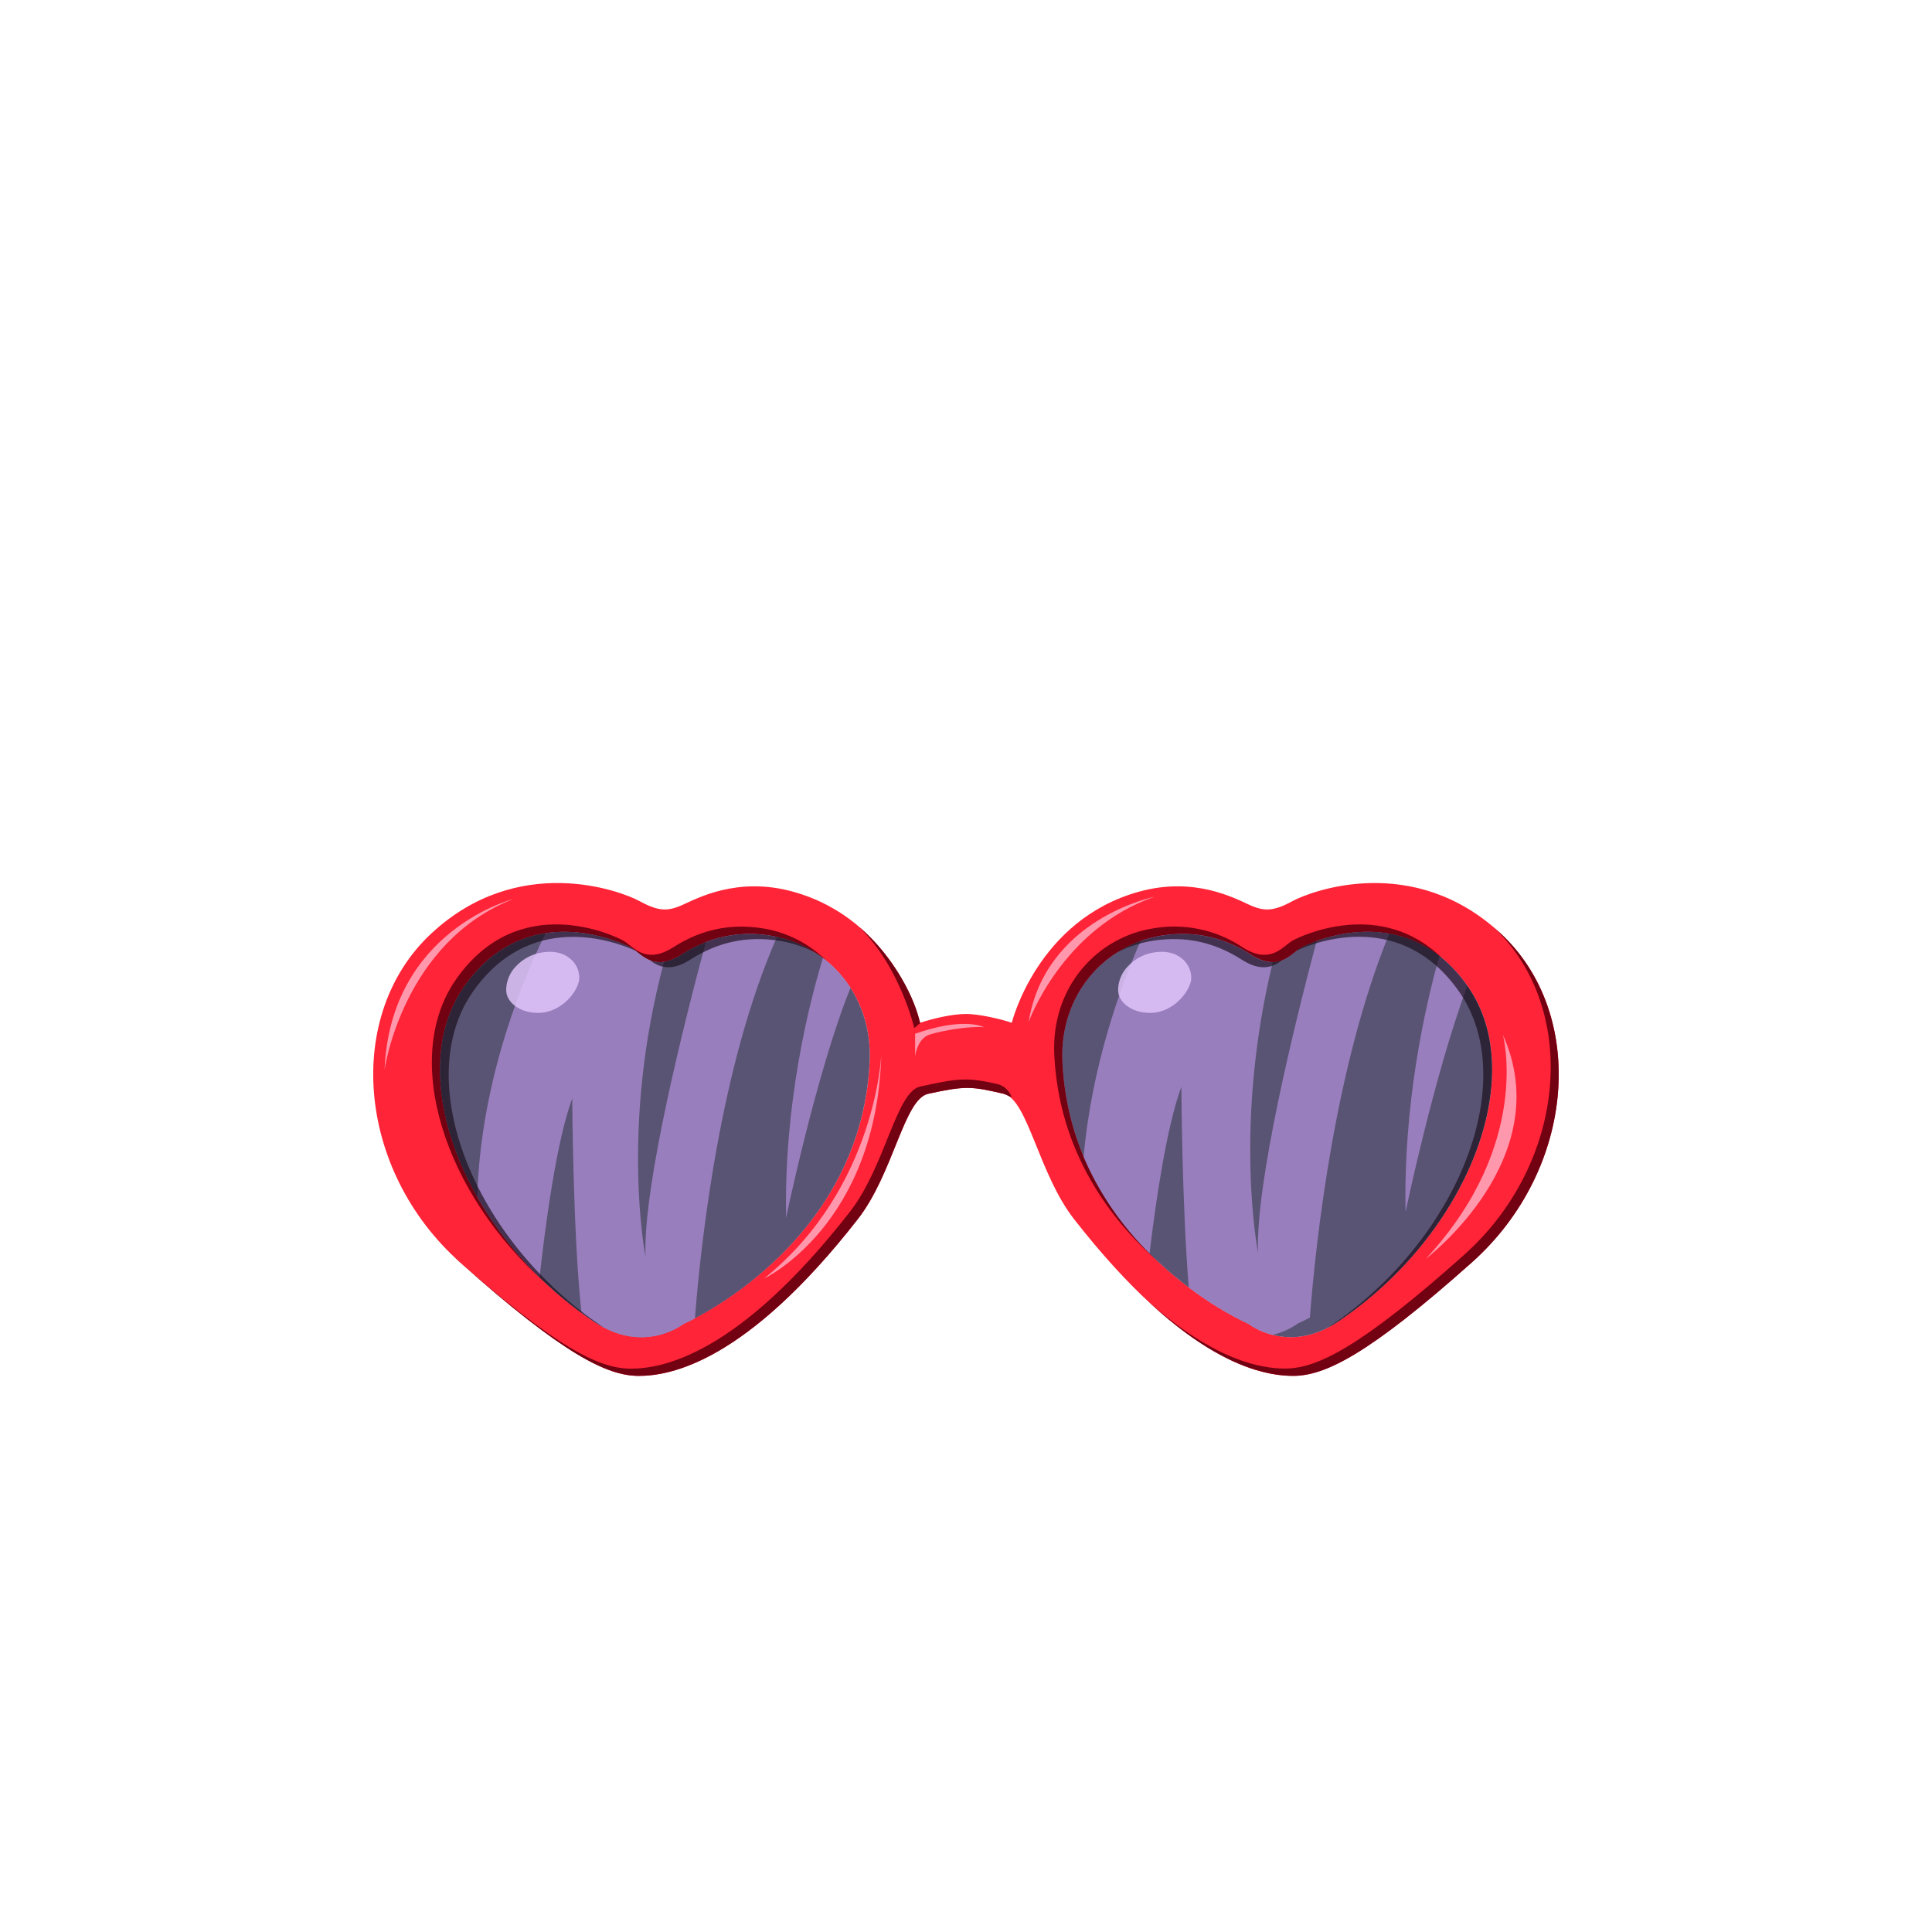
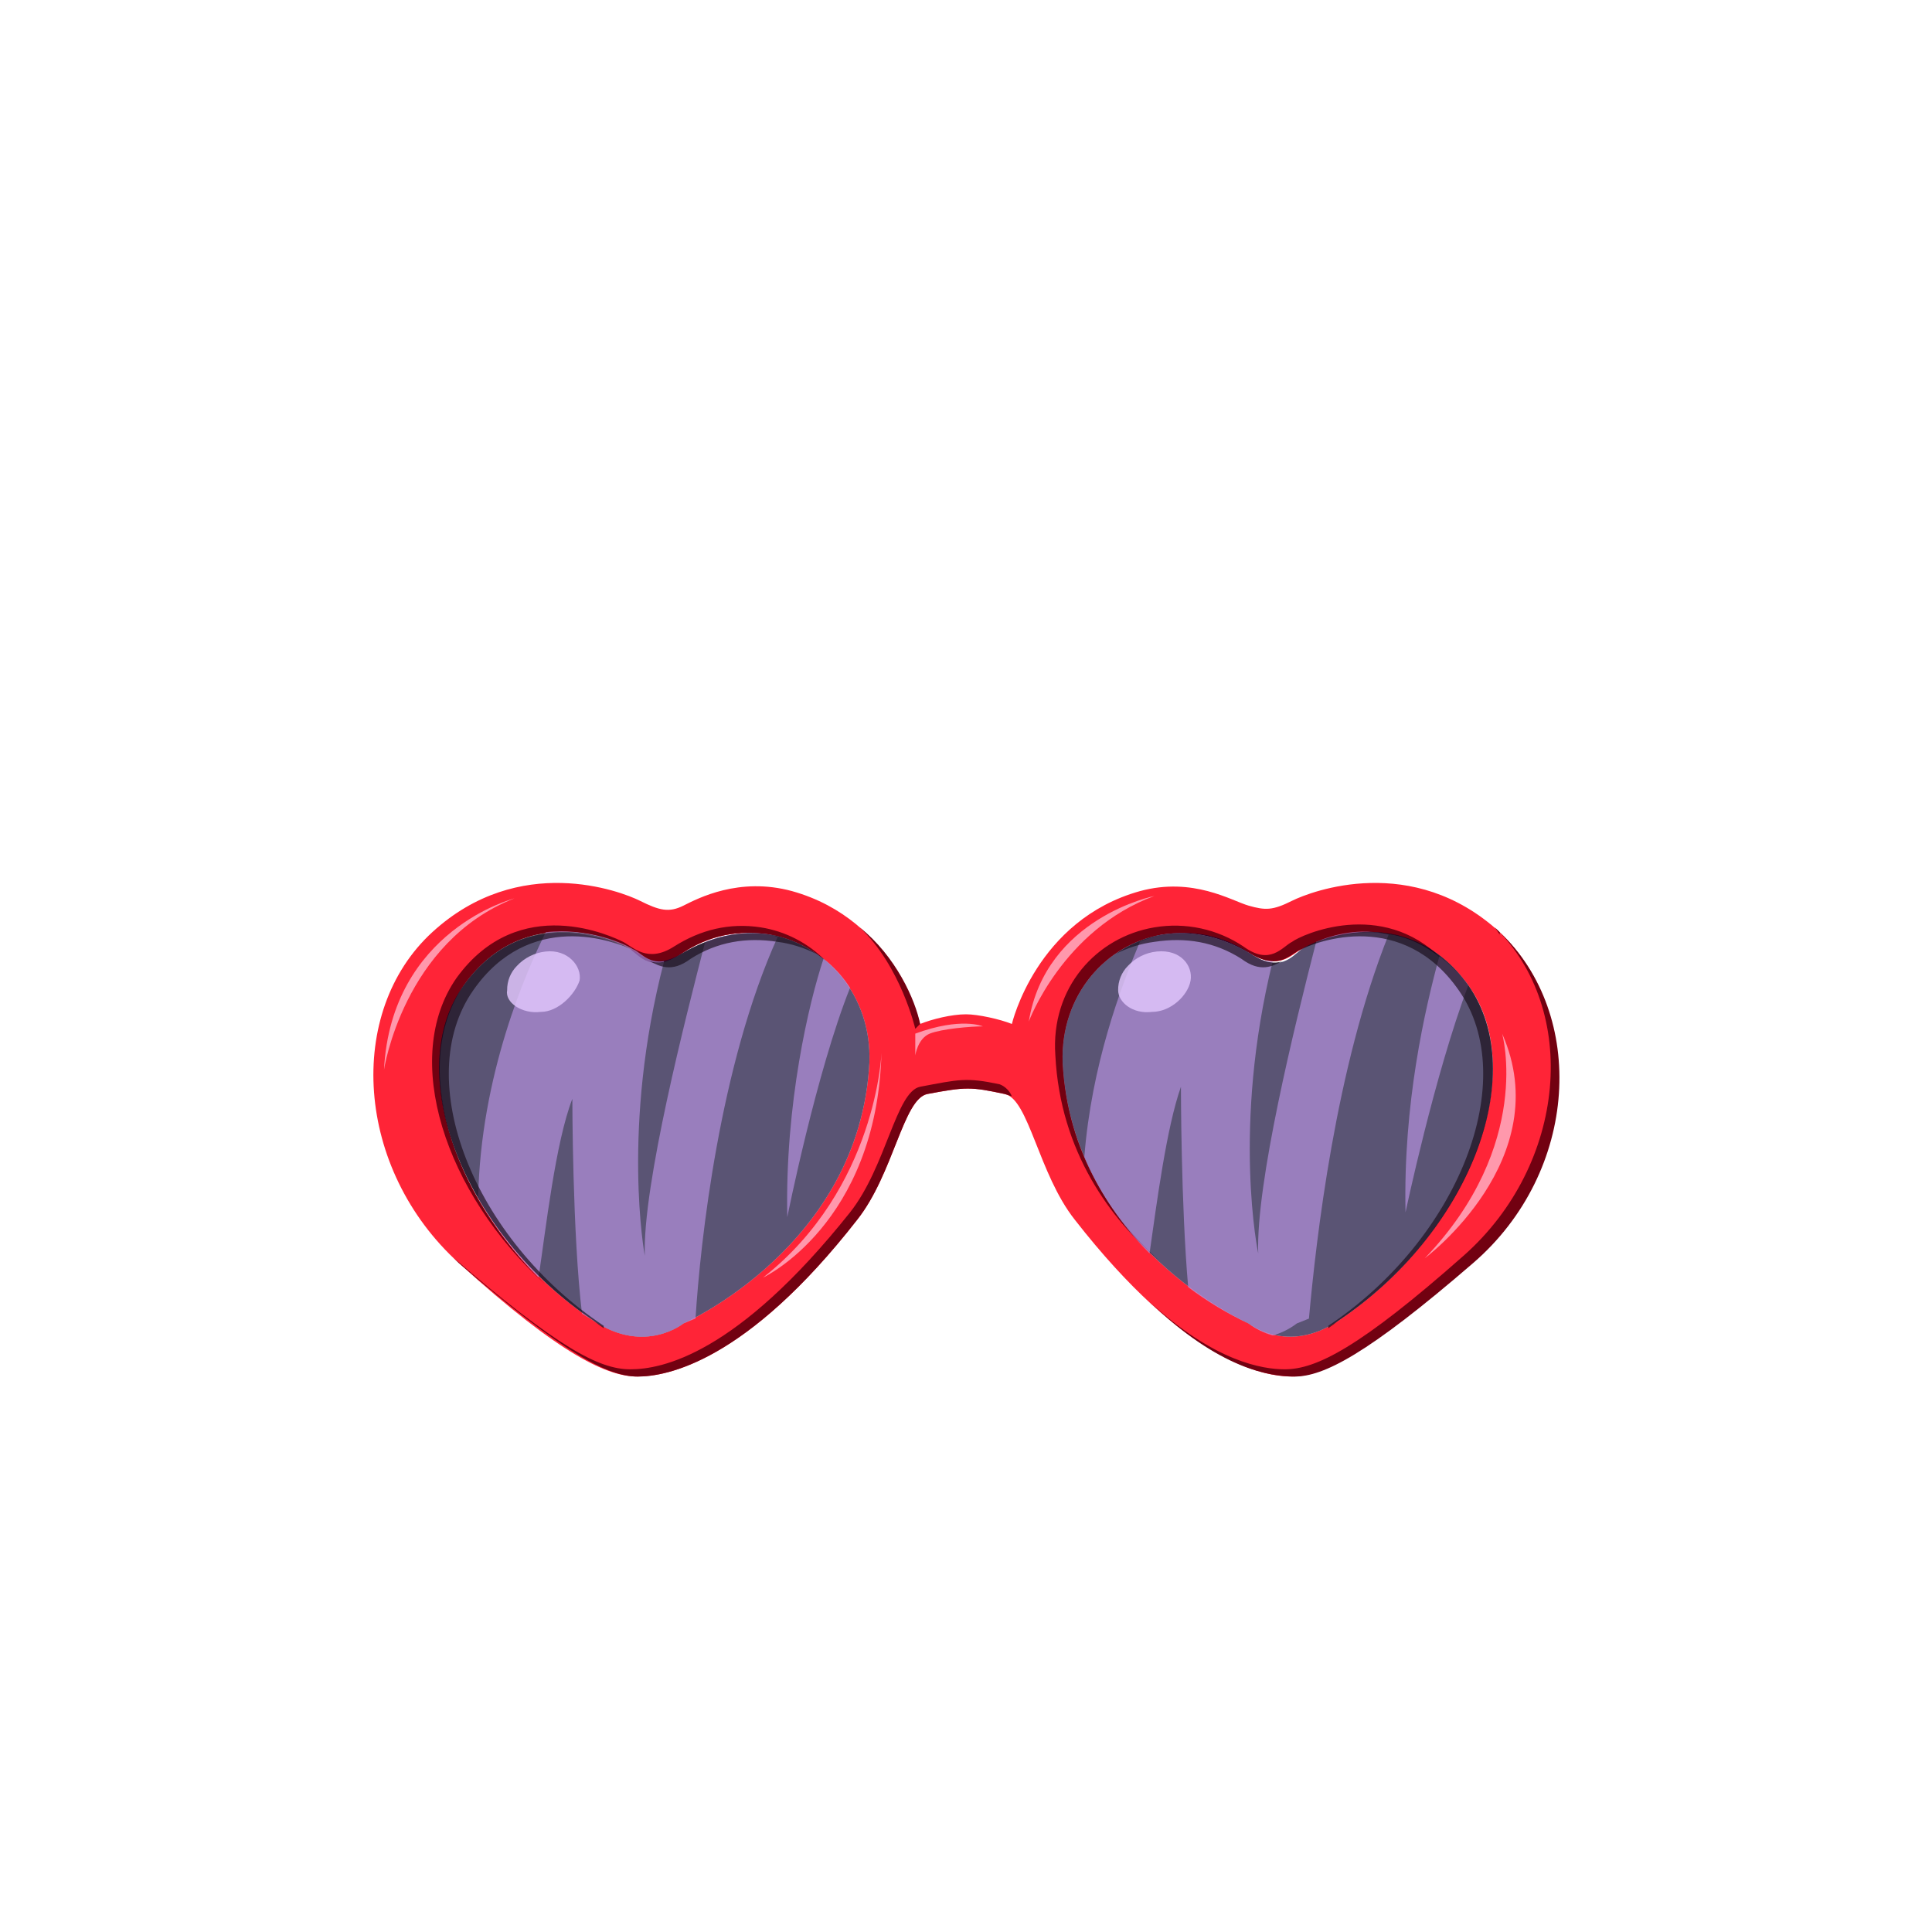
<svg xmlns="http://www.w3.org/2000/svg" id="Assets" viewBox="0 0 800 800">
  <defs>
-     <style>.cls-1{fill:#ff2437;}.cls-2{fill:#720111;}.cls-3{fill:#ff98ac;}.cls-4{opacity:0.68;}.cls-5{fill:#0d0434;}.cls-6{opacity:0.59;}.cls-7{fill:#c49bf0;}.cls-8{opacity:0.84;}.cls-9{fill:#e0c5fc;}.cls-10{opacity:0.66;}.cls-11{fill:#170b17;}</style>
+     <style>.cls-4{opacity:.68}.cls-5{fill:#0d0434}.cls-6{opacity:.59}.cls-7{fill:#c49bf0}.cls-8{opacity:.84}.cls-9{fill:#e0c5fc}.cls-10{opacity:.66}.cls-11{fill:#170b17}</style>
  </defs>
-   <g id="Forma_5332_copia_2" data-name="Forma 5332 copia 2">
-     <path class="cls-1" d="M621.35,386.49C585.27,353,543,368.88,535.17,373.14s-11.62,4.36-17.9,1.51-22.82-11.7-45.51-5.46c-42.31,11.64-52.8,54.32-52.8,54.32-4.94-1.69-13.92-3.65-18.81-3.65-6.1,0-14.17,2-19.11,3.65,0,0-10.49-42.68-52.8-54.32-22.69-6.24-39.24,2.62-45.51,5.46s-10.08,2.75-17.9-1.51-50.1-20.15-86.18,13.35-31.27,97.75,11.84,136.23,61.11,47,74,47,44.29-5.41,90.73-64.93c14.73-18.89,19.12-49.71,29.12-51.88,15.69-3.41,18-3.07,31.26,0,10,2.31,14.39,33,29.12,51.88,46.44,59.52,77.8,64.93,90.73,64.93s30.92-8.55,74-47S657.42,420,621.35,386.49ZM360.1,439.89C356.33,516.43,283,548.21,283,548.21s-16.37,12.93-37-.91c-53.9-36.13-79.6-102.26-53.7-139s65.17-18,69.18-15.77,9,10.16,20.63,2.73,23.54-9.9,36.71-7.89C342.48,391,361.48,411.82,360.1,439.89ZM554,547.3c-20.65,13.84-37,.91-37,.91s-73.3-31.78-77.07-108.32c-1.38-28.07,17.62-48.89,41.27-52.49,13.17-2,25.1.46,36.71,7.89s16.62-.47,20.63-2.73,43.28-20.93,69.18,15.77S607.89,511.17,554,547.3Z" />
+   <path id="Forma_5332_copia_2" d="M621 386c-36-33-78-17-86-13s-11 4-18 2-23-12-45-6c-43 12-53 55-53 55-5-2-14-4-19-4-6 0-14 2-19 4 0 0-10-43-53-55-22-6-39 3-45 6s-10 2-18-2-50-20-86 13-32 98 11 137 62 47 74 47 45-6 91-65c15-19 19-50 29-52 16-3 18-3 32 0 10 2 14 33 29 52 46 59 78 65 90 65s31-9 74-47 48-103 12-137Zm-261 54c-4 76-77 108-77 108s-16 13-37-1c-54-36-80-102-54-139s65-18 69-15 9 10 21 2 24-10 37-8c23 4 42 25 41 53Zm194 107c-21 14-37 1-37 1s-73-32-77-108c-1-28 18-49 41-53 13-2 25 1 37 8s17 0 21-2 43-21 69 15 0 103-54 139Z" data-name="Forma 5332 copia 2" style="fill:#ff2437" />
+   <path id="Forma_5332_copia_5" d="M381 424c-2-10-10-28-25-40 17 16 23 42 23 42l2-2ZM226 532c-40-38-56-92-34-124 26-36 65-18 69-15s9 10 21 2 24-10 37-8a48 48 0 0 1 23 11 48 48 0 0 0-27-14c-13-2-25 1-36 8s-17 0-21-2-43-21-69 15c-23 33-5 89 37 127Zm214-92c-1-28 18-49 41-53 13-2 25 1 37 8s16 0 21-2c3-2 33-17 58 4-25-25-58-10-62-7-4 2-9 10-20 2a51 51 0 0 0-37-8c-24 4-43 25-41 53 2 40 23 68 43 85-19-17-38-44-40-82Zm-26 9c-14-3-17-2-33 1-10 2-14 33-29 52-47 59-78 65-91 65s-30-9-73-46l2 2c44 38 62 47 74 47s45-6 91-65c15-19 19-50 29-52 16-3 18-3 32 0a32 32 0 0 1 3 1 9 9 0 0 0-5-5Zm207-62-2-3c35 34 30 98-13 136s-61 47-74 47c-9 0-29-3-56-28 29 28 50 31 60 31 12 0 30-9 74-47s47-103 11-137Z" data-name="Forma 5332 copia 5" style="fill:#720111" />
+   <path id="Forma_5335" d="M316 529s47-22 49-93c0 0-2 56-49 93Zm-157-86s8-53 54-71c0 0-51 13-54 71Zm267-20s14-38 52-52c0 0-45 9-52 52Zm-47 5v9s1-7 6-9 17-3 22-3c0 0-9-4-28 3Zm243 0s13 46-32 93c0 0 55-41 32-93Z" data-name="Forma 5335" style="fill:#ff98ac" />
+   <g id="Forma_5332_copia" class="cls-4" data-name="Forma 5332 copia">
+     <path d="M319 387c-13-2-25 1-37 8s-16 0-21-2-43-21-69 15 0 103 54 139c21 14 37 1 37 1s73-32 77-108c1-28-18-49-41-53Z" class="cls-5" />
  </g>
-   <g id="Forma_5332_copia_5" data-name="Forma 5332 copia 5">
-     <path class="cls-2" d="M381,423.81c-1.92-9.95-10.49-27.39-25.34-40.08,17,16.42,22.91,41.9,22.91,41.9C379.28,425.4,380.26,424,381,423.81ZM226.23,531.59c-40-37.34-56.41-91.39-33.92-123.26,25.9-36.7,65.17-18,69.18-15.77s9,10.16,20.63,2.73,23.54-9.9,36.71-7.89a48.29,48.29,0,0,1,23.49,10.52,48.27,48.27,0,0,0-26.82-13.56c-13.17-2-25.1.46-36.72,7.89s-16.62-.47-20.63-2.73S214.87,368.59,189,405.3C165.87,438,183.82,494.2,226.23,531.59Zm213.67-91.7c-1.38-28.07,17.62-48.89,41.27-52.49,13.17-2,25.1.46,36.71,7.89s16.62-.47,20.63-2.73c3.5-2,33.86-16.45,58.75,4.31-25.43-25.12-58.43-9.41-62.09-7.35-4,2.26-9,10.17-20.63,2.73a51,51,0,0,0-36.71-7.89c-23.65,3.61-42.65,24.43-41.27,52.5,2,40.32,23.28,68.23,43,85.6C460.84,504.94,441.77,478,439.9,439.89ZM413.5,449c-13.23-3.07-16.78-2.49-32.46.91-10,2.17-14.39,33-29.13,51.89-46.44,59.52-77.8,64.93-90.73,64.93s-30.61-8.4-72.9-46c.73.68,1.46,1.36,2.21,2,43.11,38.48,61.11,47,74,47s44.29-5.41,90.73-64.93c14.73-18.89,19.12-49.71,29.12-51.88,15.69-3.41,18-3.07,31.26,0a31.88,31.88,0,0,1,3.33,1.51A8.53,8.53,0,0,0,413.5,449Zm207.85-62.5c-.85-.78-1.69-1.54-2.54-2.26C654,417.93,649,481.5,606.17,519.69c-43.1,38.48-61.1,47-74,47-9.43,0-28.67-2.88-56.41-27.54,29.54,27.46,49.95,30.57,59.75,30.57,12.92,0,30.92-8.55,74-47S657.42,420,621.35,386.49Z" />
+   <g id="Forma_5336" class="cls-6" data-name="Forma 5336">
+     <path d="M292 390c-8 31-26 101-25 130 0 0-10-53 8-122-7 1-10-4-13-5-3-2-18-9-36-7-8 16-27 59-28 110a153 153 0 0 0 25 33c3-20 7-56 14-74 0 0 0 56 4 89l5 3c21 14 37 1 37 1l5-2c2-32 10-105 34-158l-3-1a51 51 0 0 0-27 3Zm49 7c-6 18-16 60-15 107 0 0 12-60 26-95a48 48 0 0 0-11-12Z" class="cls-7" />
  </g>
-   <g id="Forma_5335" data-name="Forma 5335">
-     <path class="cls-3" d="M316.41,529.4s46.78-22,48.54-93.45C365,436,363.1,491.83,316.41,529.4ZM159.24,442.92s7.44-52.85,53.4-70.69C212.64,372.23,161.63,385.15,159.24,442.92Zm266.7-19.72s13.71-38.62,52.19-51.88C478.13,371.32,432.85,380.28,425.94,423.2Zm-47,4.86v9.4s.74-7.45,6.07-9.1,16.74-3.58,22.45-3C406.61,424.88,398.31,421.25,378.91,428.06Zm243.35.3s12.34,45.34-31.86,92.85C590.4,521.21,645.41,479.65,622.26,428.36Z" />
+   <g id="Elipse_5336" class="cls-8" data-name="Elipse 5336">
+     <path d="M226 394a19 19 0 0 0-12 6 14 14 0 0 0-4 10c-1 5 6 10 14 9 7 0 14-7 16-13 1-6-5-13-14-12Z" class="cls-9" />
  </g>
-   <g id="Forma_5332_copia" data-name="Forma 5332 copia" class="cls-4">
-     <path class="cls-5" d="M318.83,387.4c-13.17-2-25.1.46-36.71,7.89s-16.62-.47-20.63-2.73-43.28-20.93-69.18,15.77-.2,102.84,53.7,139c20.65,13.84,37,.91,37,.91s73.3-31.78,77.07-108.32C361.48,411.82,342.48,391,318.83,387.4Z" />
+   <g id="Forma_5332_copia_3" class="cls-10" data-name="Forma 5332 copia 3">
+     <path d="M263 394a14 14 0 0 0-2-1c-4-3-43-21-69 15s0 103 54 139a44 44 0 0 0 4 3v-1c-54-36-80-102-54-139 23-33 58-21 67-16Zm56-7c-13-2-25 1-37 8-6 4-10 4-13 3 4 2 9 5 17-1 11-7 23-9 36-7a49 49 0 0 1 16 5 48 48 0 0 0-19-8Z" class="cls-11" />
  </g>
-   <g id="Forma_5336" data-name="Forma 5336" class="cls-6">
-     <path class="cls-7" d="M292.29,390.08c-8.28,30.66-26.14,100.67-25,130.22,0,0-10.71-53.45,7.67-122-6.72,1-10.37-4-13.43-5.7-2.44-1.38-18-8.84-35.59-6.17-7.66,15.39-26.88,58.77-28.32,109.14a152.78,152.78,0,0,0,25.81,33.34c2.15-19.64,6.83-56.06,13.52-74.11,0,0,.29,56.54,3.83,88.84,1.72,1.26,3.48,2.5,5.27,3.7,20.65,13.84,37,.91,37,.91s1.74-.75,4.69-2.3c2.51-32.22,10.53-104.83,34-158-1-.21-1.94-.39-2.93-.54A50.62,50.62,0,0,0,292.29,390.08Zm48.47,6.6c-5.71,18.81-16.19,60.12-15.25,107.54,0,0,12.51-60.16,26.66-95.19A48.4,48.4,0,0,0,340.76,396.68Z" />
+   <g id="Forma_5332_copia-2" class="cls-4" data-name="Forma 5332 copia">
+     <path d="M608 408c-26-36-65-18-69-15s-9 10-21 2-24-10-37-8c-23 4-42 25-41 53 4 76 77 108 77 108s16 13 37-1c54-36 80-102 54-139Z" class="cls-5" />
  </g>
-   <g id="Elipse_5336" data-name="Elipse 5336" class="cls-8">
-     <path class="cls-9" d="M225.55,394.25a18.69,18.69,0,0,0-11.94,5.91,14.2,14.2,0,0,0-4,9.35c-.32,5.67,6.12,10.35,14.29,9.87,7.59-.47,14.33-7,15.86-13.17C240.73,400,235.28,393.06,225.55,394.25Z" />
+   <g id="Forma_5336-2" class="cls-6" data-name="Forma 5336">
+     <path d="M545 390c-9 35-25 100-24 129 0 0-11-52 6-121-2 0-5 0-9-3-12-7-24-10-37-8a48 48 0 0 0-9 3c-8 19-20 51-23 89a126 126 0 0 0 27 40c3-21 7-52 13-69 0 0 0 49 3 83a136 136 0 0 0 25 15 29 29 0 0 0 10 5 30 30 0 0 0 10-5l5-2c3-33 11-104 33-159-12-3-23 0-30 3Zm51 6c-6 22-15 61-14 106 0 0 12-57 26-94a58 58 0 0 0-12-12Z" class="cls-7" />
  </g>
-   <g id="Forma_5332_copia_3" data-name="Forma 5332 copia 3" class="cls-10">
-     <path class="cls-11" d="M263.1,393.66a14.49,14.49,0,0,0-1.61-1.1c-4-2.26-43.28-20.93-69.18,15.77s-.2,102.84,53.7,139a43.65,43.65,0,0,0,4.19,2.48l-.55-.35c-53.9-36.13-79.6-102.26-53.7-139C219.41,377.21,253.84,389.39,263.1,393.66Zm55.73-6.26c-13.17-2-25.1.46-36.71,7.89-5.74,3.67-9.87,3.6-13.06,2.31,3.59,2.66,8.5,5.06,16.7-.19,11.62-7.43,23.54-9.89,36.72-7.89a48.54,48.54,0,0,1,15.2,5A48.27,48.27,0,0,0,318.83,387.4Z" />
+   <g id="Elipse_5336-2" class="cls-8" data-name="Elipse 5336">
+     <path d="M479 394a19 19 0 0 0-12 6 14 14 0 0 0-4 10c0 5 6 10 14 9 8 0 15-7 16-13s-4-13-14-12Z" class="cls-9" />
  </g>
-   <g id="Forma_5332_copia-2" data-name="Forma 5332 copia" class="cls-4">
-     <path class="cls-5" d="M607.69,408.33c-25.9-36.7-65.17-18-69.18-15.77s-9,10.16-20.63,2.73-23.54-9.9-36.71-7.89c-23.65,3.6-42.65,24.42-41.27,52.49C443.67,516.43,517,548.21,517,548.21s16.37,12.93,37-.91C607.89,511.17,633.59,445,607.69,408.33Z" />
-   </g>
-   <g id="Forma_5336-2" data-name="Forma 5336" class="cls-6">
-     <path class="cls-7" d="M545.18,389.66c-9.25,34.9-25.33,100.26-24.25,129,0,0-10.43-52.1,6.1-120.29-2.52,0-5.51-.78-9.15-3.11-11.61-7.43-23.54-9.9-36.71-7.89a48,48,0,0,0-8.85,2.22c-8.35,19-20.27,51.71-23.61,89.41A126.05,126.05,0,0,0,476,519c2.55-21.35,7.06-52.49,13.18-69,0,0,.25,48.77,3.06,83.1A136.1,136.1,0,0,0,517,548.21a28.76,28.76,0,0,0,9.92,4.53A30.14,30.14,0,0,0,537.47,548s1.82-.79,4.91-2.42c2.53-32.45,10.4-104,32.87-158.95C563.22,384.46,552.05,387.18,545.18,389.66Zm50.83,6.2c-6.13,21.86-14.9,61.33-14,106,0,0,11.75-56.48,25.59-93.65A58.22,58.22,0,0,0,596,395.86Z" />
-   </g>
-   <g id="Elipse_5336-2" data-name="Elipse 5336" class="cls-8">
-     <path class="cls-9" d="M478.91,394.25A18.64,18.64,0,0,0,467,400.16a14.27,14.27,0,0,0-4,9.35c-.31,5.67,6.13,10.35,14.3,9.87,7.59-.47,14.33-7,15.86-13.17C494.09,400,488.64,393.06,478.91,394.25Z" />
-   </g>
-   <g id="Forma_5332_copia_3-2" data-name="Forma 5332 copia 3" class="cls-10">
-     <path class="cls-11" d="M517.88,395.29c-11.61-7.43-23.54-9.9-36.71-7.89a48.27,48.27,0,0,0-18.85,7.12,48.54,48.54,0,0,1,15.2-5c13.18-2,25.1.46,36.72,7.89,8.2,5.25,13.11,2.85,16.7.19C527.75,398.89,523.62,399,517.88,395.29Zm89.81,13c-25.9-36.7-65.17-18-69.18-15.77a14.49,14.49,0,0,0-1.61,1.1c9.26-4.27,43.69-16.45,67.15,16.8,25.9,36.71.2,102.84-53.7,139l-.55.35A43.65,43.65,0,0,0,554,547.3C607.89,511.17,633.59,445,607.69,408.33Z" />
+   <g id="Forma_5332_copia_3-2" class="cls-10" data-name="Forma 5332 copia 3">
+     <path d="M518 395c-12-7-24-10-37-8a48 48 0 0 0-19 8 49 49 0 0 1 16-5c13-2 25 0 36 7 8 6 13 3 17 1-3 1-7 1-13-3Zm90 13c-26-36-65-18-69-15a14 14 0 0 0-2 1c9-5 44-17 67 16 26 37 0 103-54 139v1a44 44 0 0 0 4-3c54-36 80-102 54-139Z" class="cls-11" />
  </g>
</svg>
